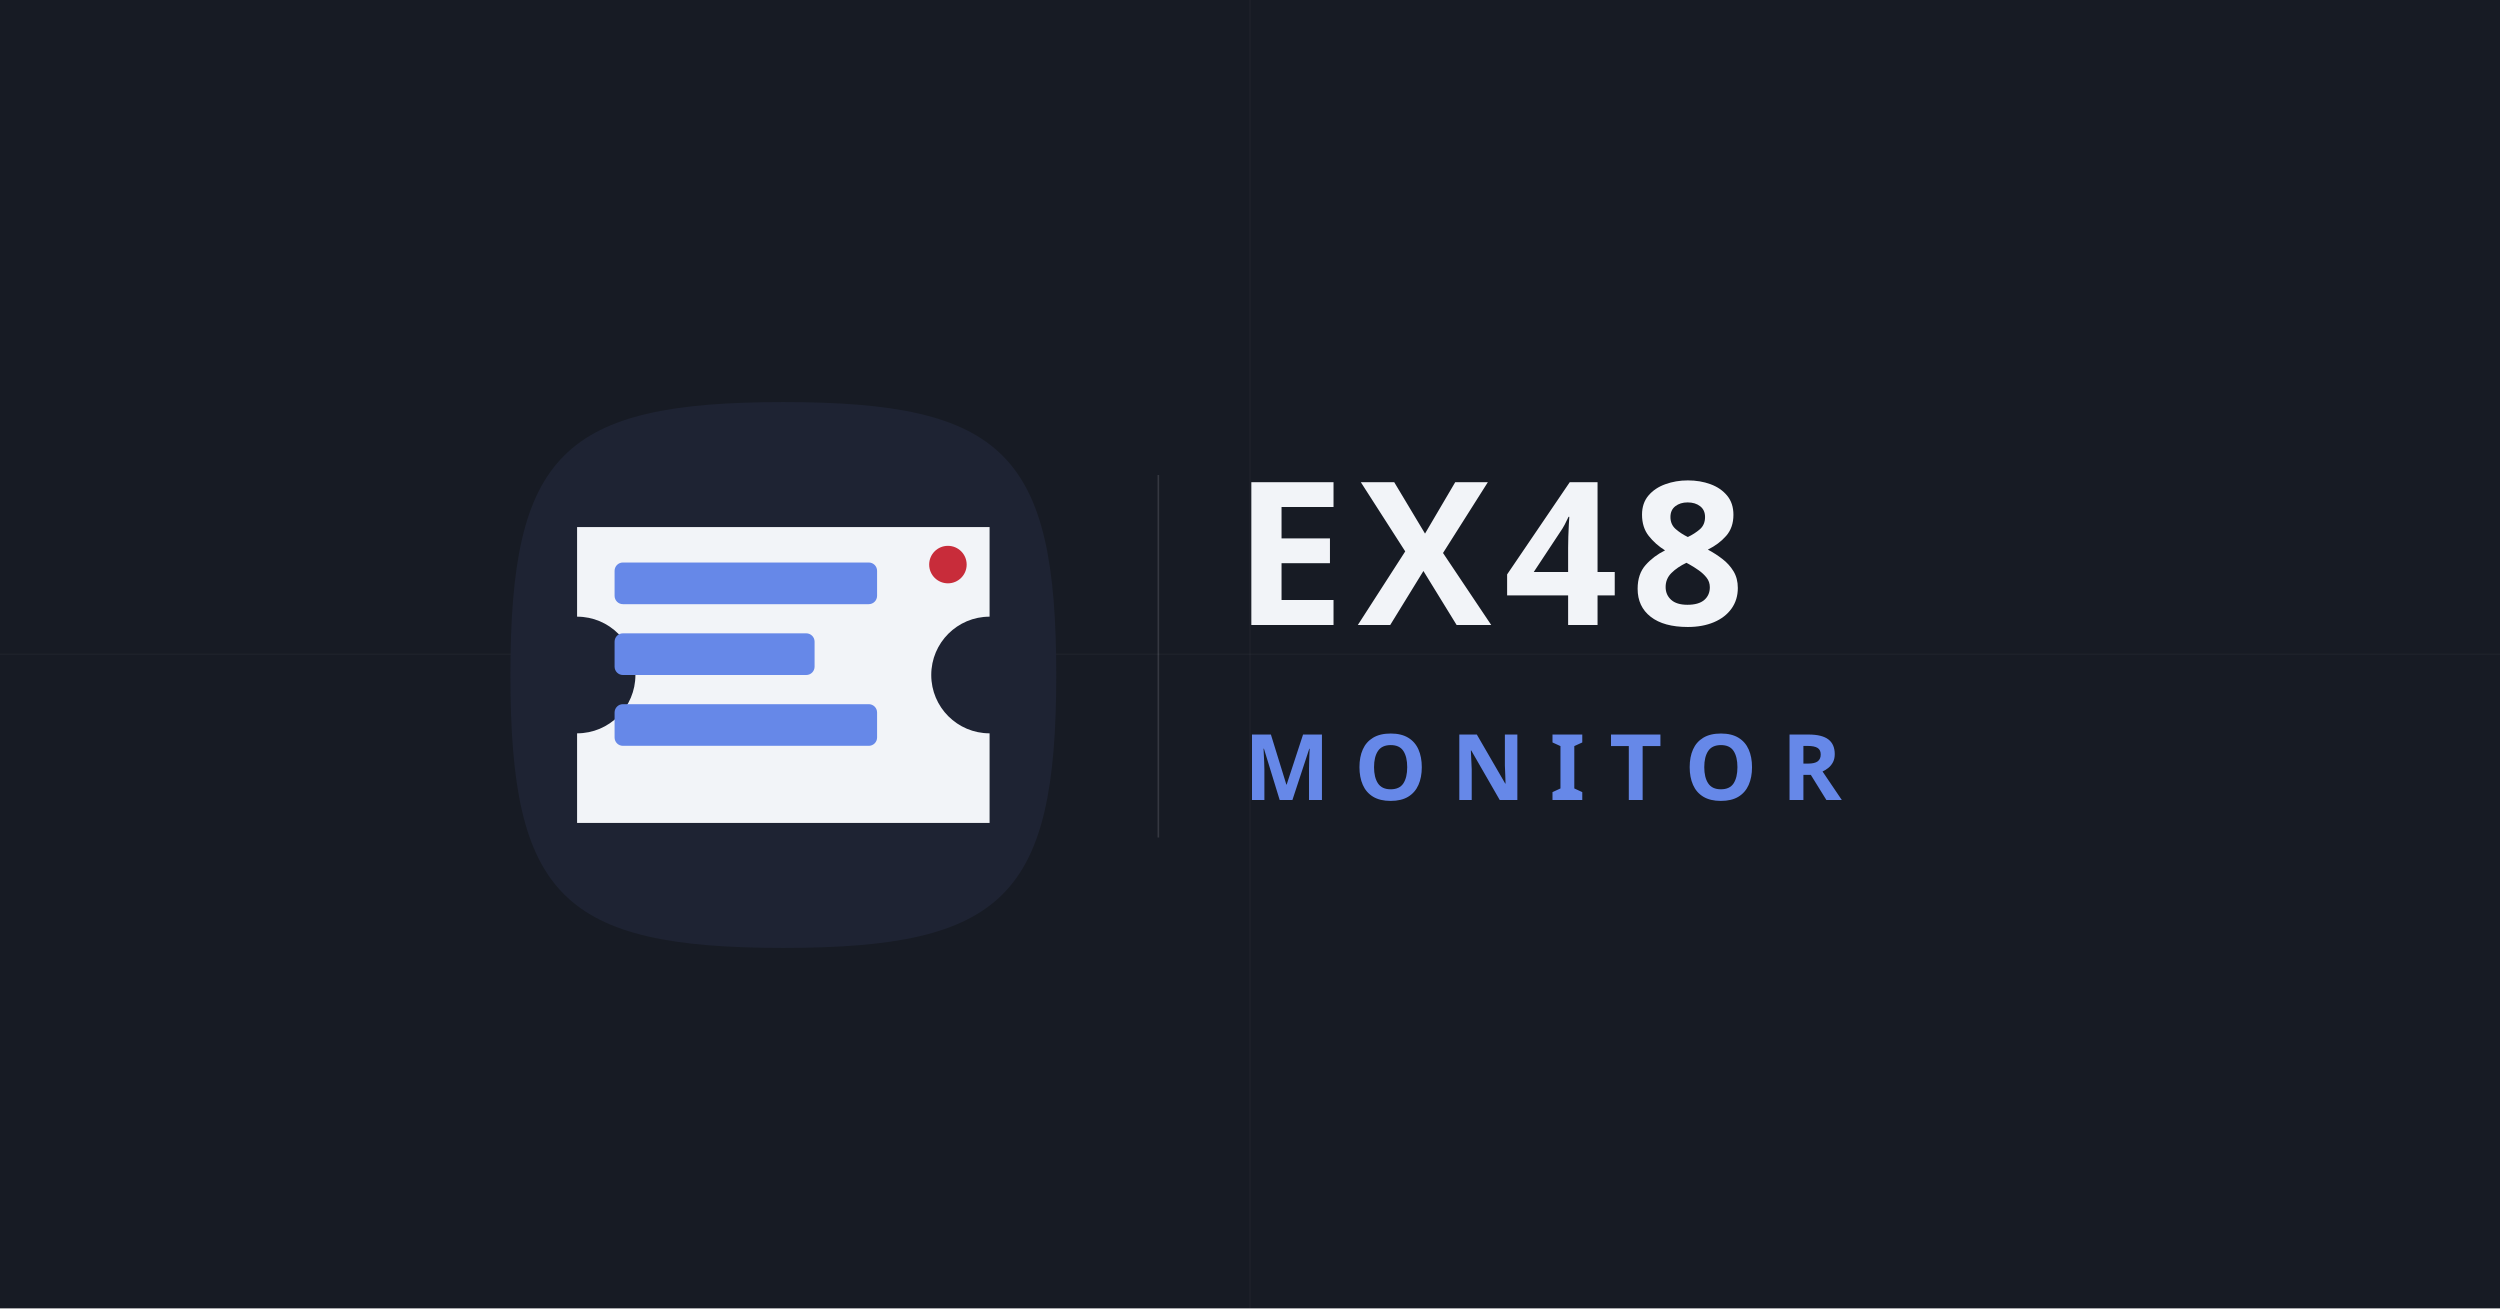
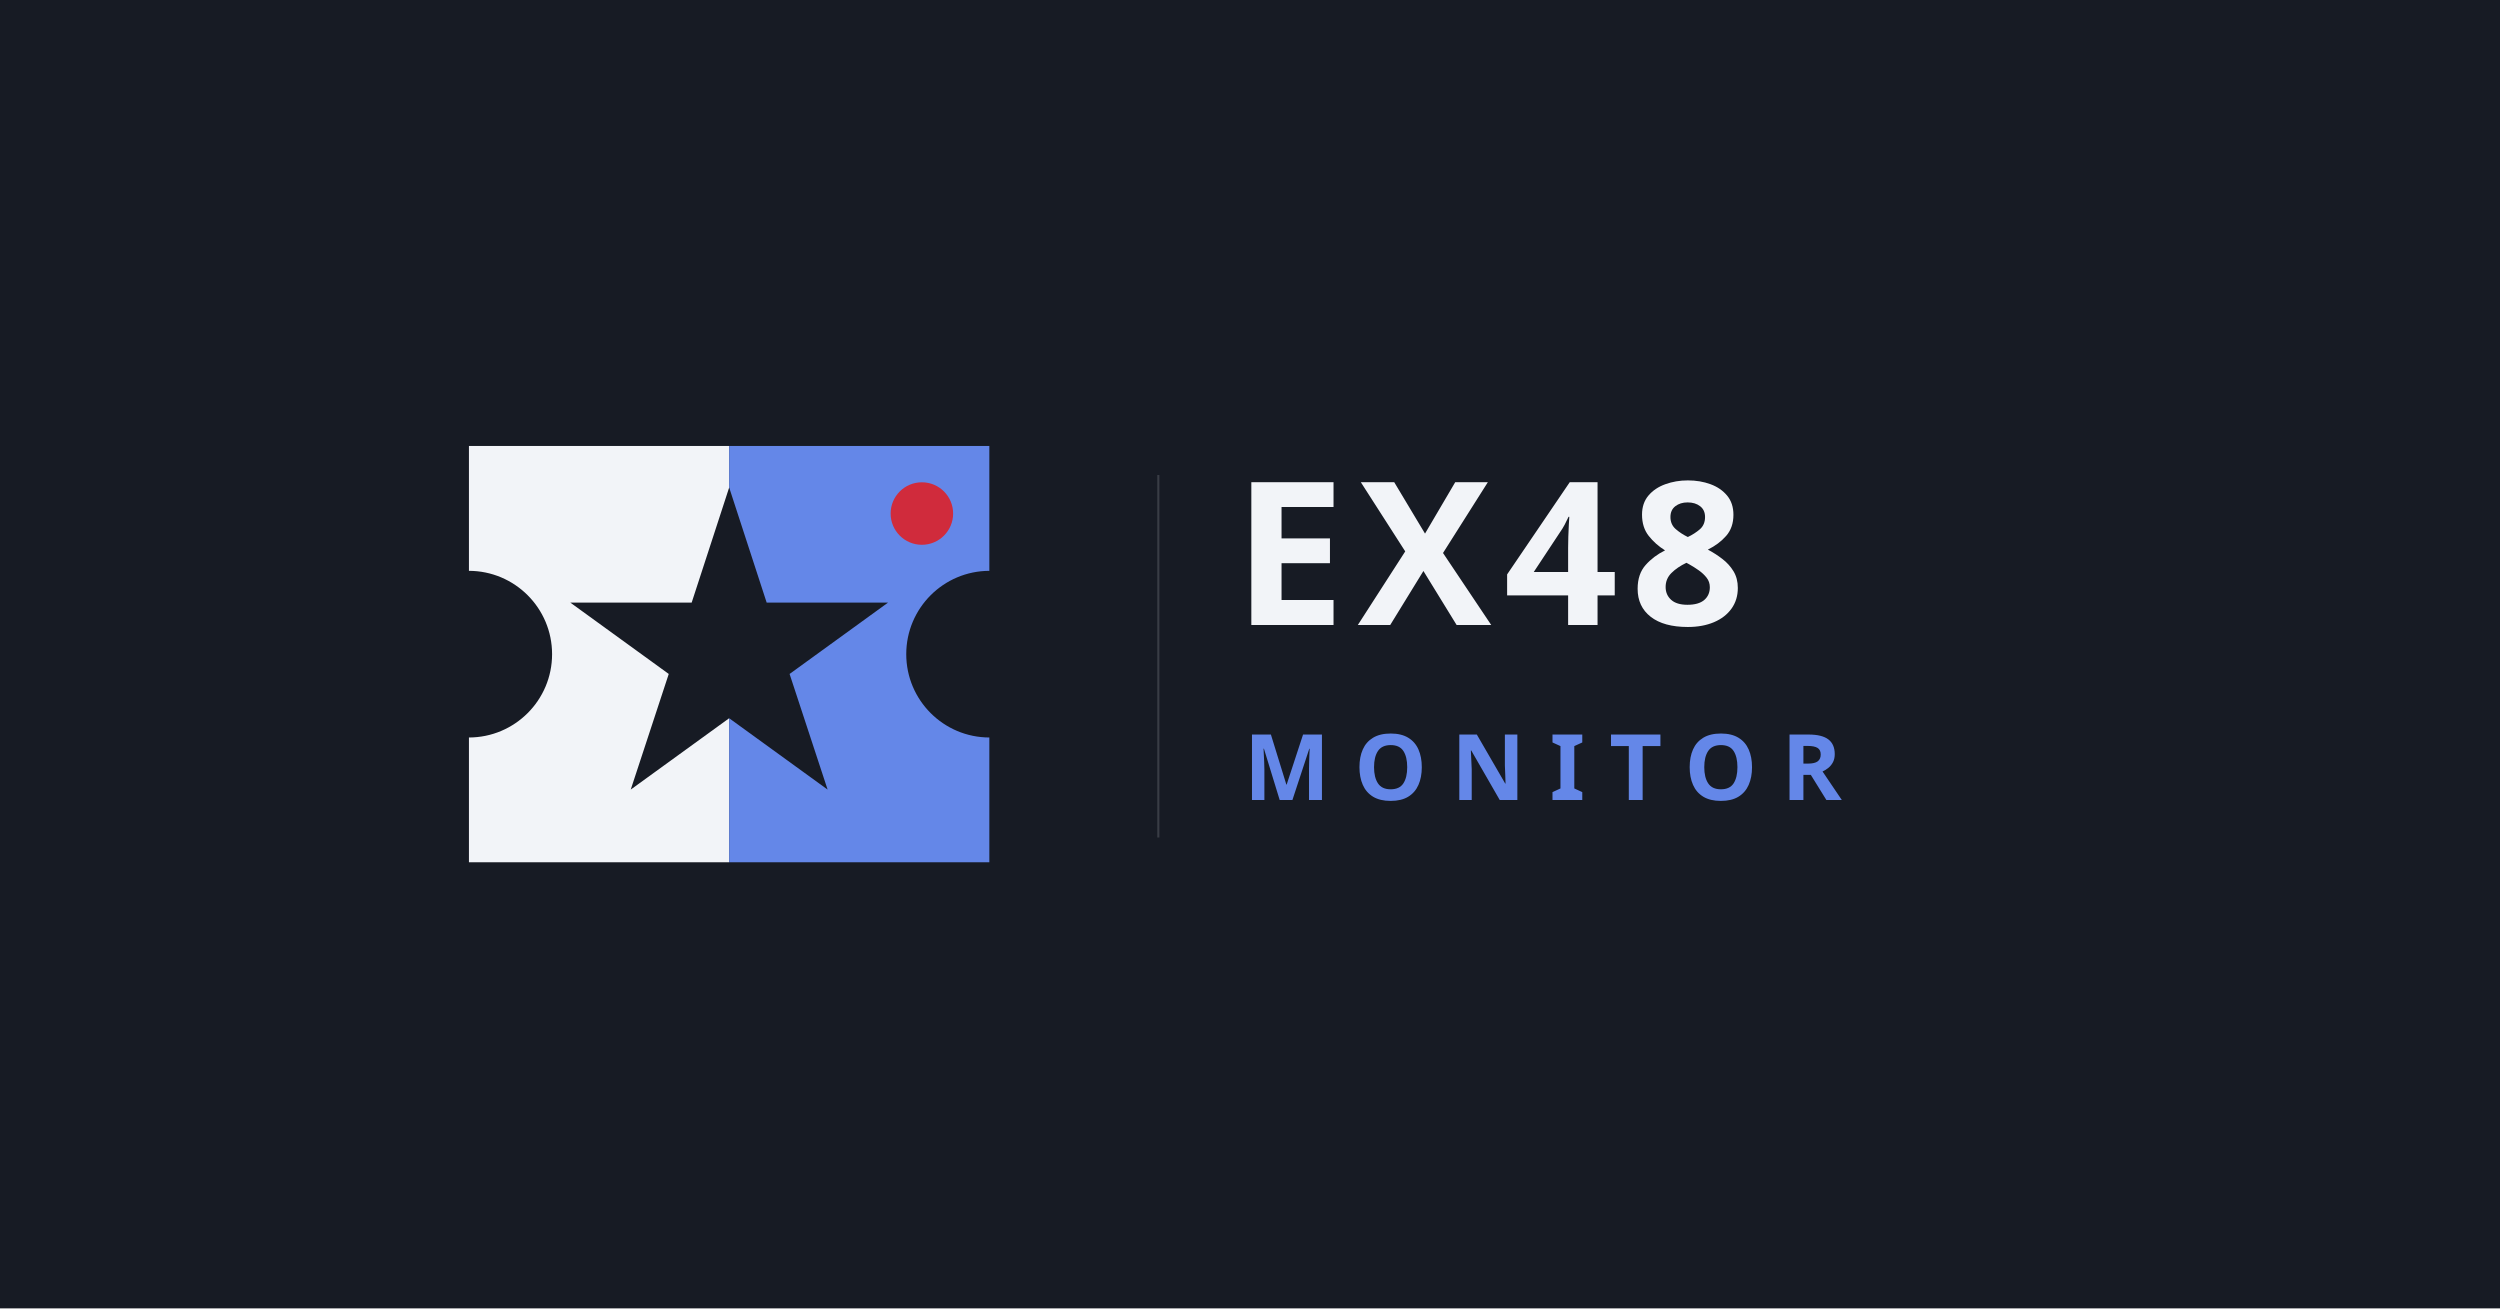
- <svg xmlns="http://www.w3.org/2000/svg" viewBox="0 0 1200 628" width="1200" height="628">
+ <svg xmlns="http://www.w3.org/2000/svg" viewBox="0 0 1200 628" width="1200" height="628" role="img" aria-labelledby="title desc">
+   <defs>
+     <mask id="ticket-cutout">
+       <rect width="128" height="128" fill="black" />
+       <path d="M14 24H114V48A16 16 0 0 0 114 80V104H14V80A16 16 0 0 0 14 48Z" fill="white" />
+       <path d="M64 32 71.2 54.1H94.5L75.6 67.8 82.9 90 64 76.3 45.1 90 52.4 67.8 33.5 54.1H56.8Z" fill="black" />
+     </mask>
+   </defs>
  <rect width="1200" height="628" fill="#171B24" />
-   <line x1="0" y1="314" x2="1200" y2="314" stroke="#F2F4F8" stroke-width="0.5" opacity="0.04" />
-   <line x1="600" y1="0" x2="600" y2="628" stroke="#F2F4F8" stroke-width="0.5" opacity="0.04" />
-   <g transform="translate(233,181)">
-     <path d="M12,143 C12,37 37,12 143,12 C249,12 274,37 274,143 C274,249 249,274 143,274 C37,274 12,249 12,143 Z" fill="#1E2333" />
-     <path d="M 44,72 L 242,72 L 242,115 A 28,28 0 0 0 242,171 L 242,214 L 44,214 L 44,171 A 28,28 0 0 0 44,115 Z" fill="#F2F4F8" />
-     <rect x="62" y="89" width="126" height="20" rx="4" fill="#6688E8" />
-     <rect x="62" y="123" width="96" height="20" rx="4" fill="#6688E8" />
-     <rect x="62" y="157" width="126" height="20" rx="4" fill="#6688E8" />
-     <circle cx="222" cy="90" r="9" fill="#C82C3A" />
+   <g transform="translate(190 154) scale(2.5)">
+     <g mask="url(#ticket-cutout)">
+       <rect x="14" y="24" width="50" height="80" fill="#F2F4F8" />
+       <rect x="64" y="24" width="50" height="80" fill="#6487E8" />
+     </g>
+     <circle cx="101" cy="37" r="6" fill="#D02B3C" />
  </g>
-   <line x1="556" y1="228" x2="556" y2="402" stroke="#F2F4F8" stroke-width="0.75" opacity="0.14" />
-   <text x="592" y="300" font-family="'Space Grotesk', 'Arial Black', sans-serif" font-weight="600" font-size="96" fill="#F2F4F8" letter-spacing="6" text-anchor="start">EX48</text>
-   <text x="597" y="384" font-family="'Space Grotesk', 'Arial Black', sans-serif" font-weight="600" font-size="44" fill="#6688E8" letter-spacing="11.5" text-anchor="start">MONITOR</text>
+   <line x1="556" y1="228" x2="556" y2="402" stroke="#F2F4F8" stroke-width="1" opacity="0.16" />
+   <text x="592" y="300" font-family="'Space Grotesk','Arial Black',sans-serif" font-weight="600" font-size="96" letter-spacing="6" fill="#F2F4F8">EX48</text>
+   <text x="597" y="384" font-family="'Space Grotesk','Arial Black',sans-serif" font-weight="600" font-size="44" letter-spacing="11.5" fill="#6487E8">MONITOR</text>
</svg>
